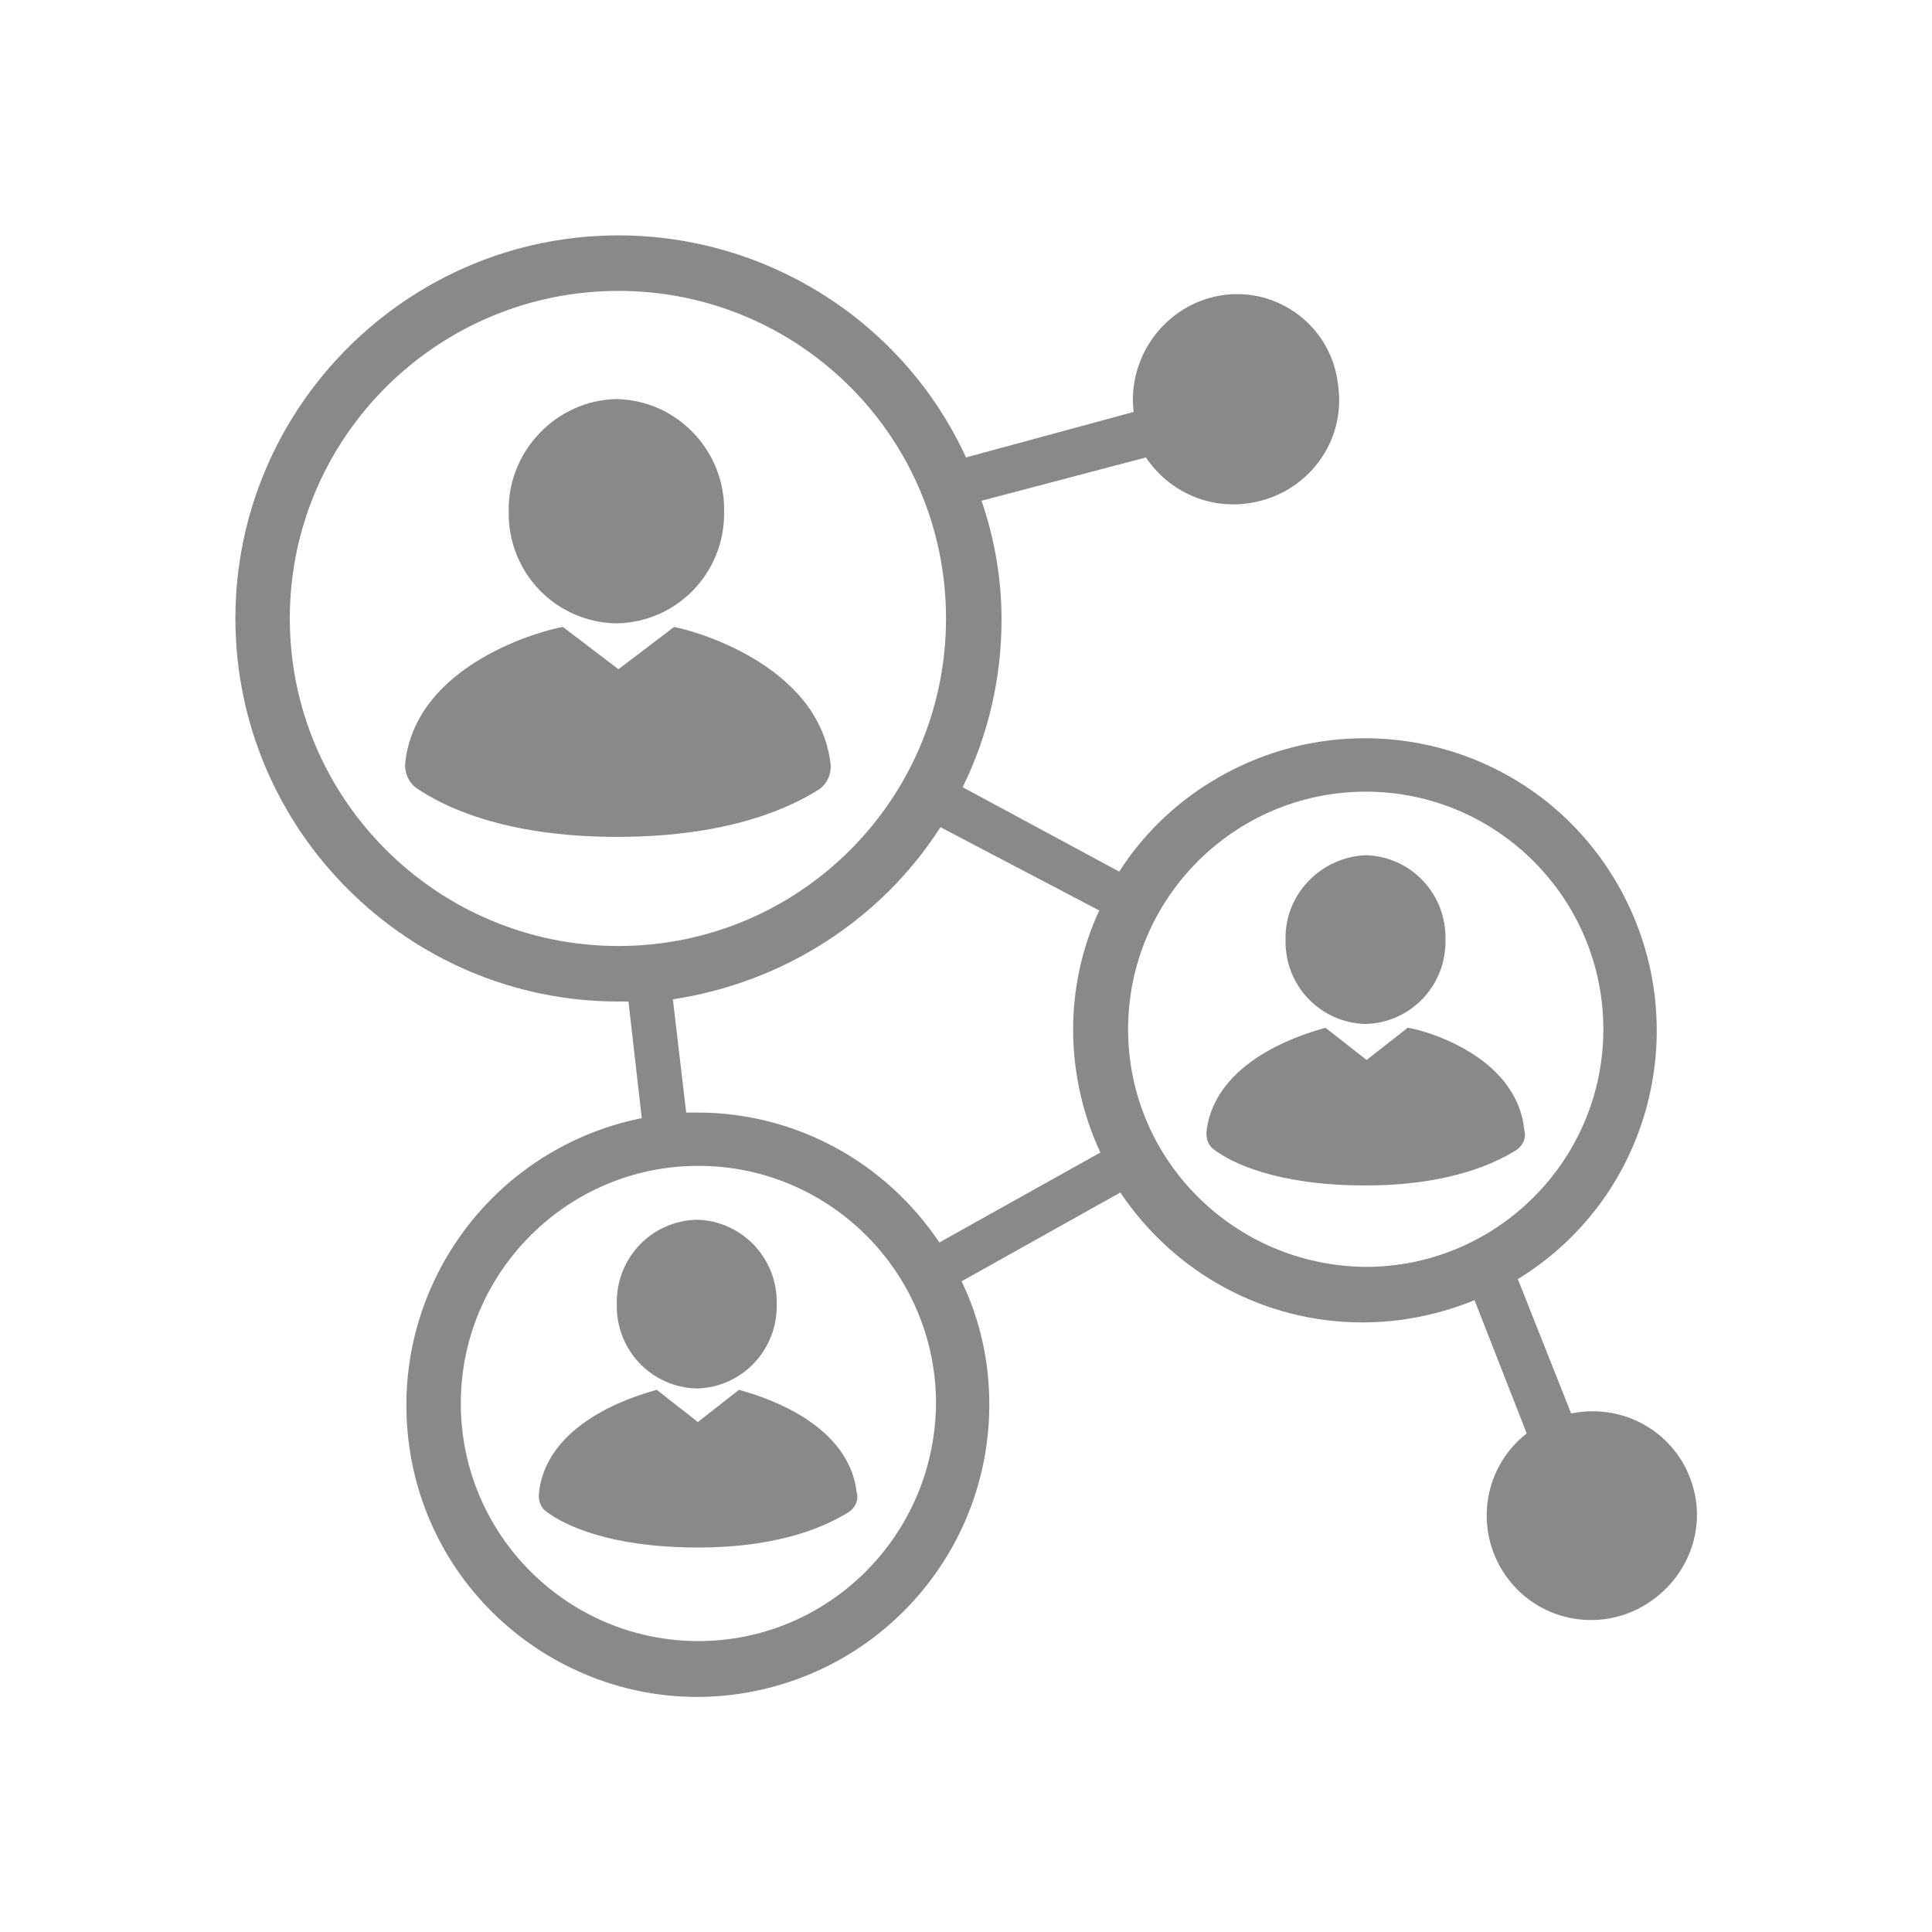
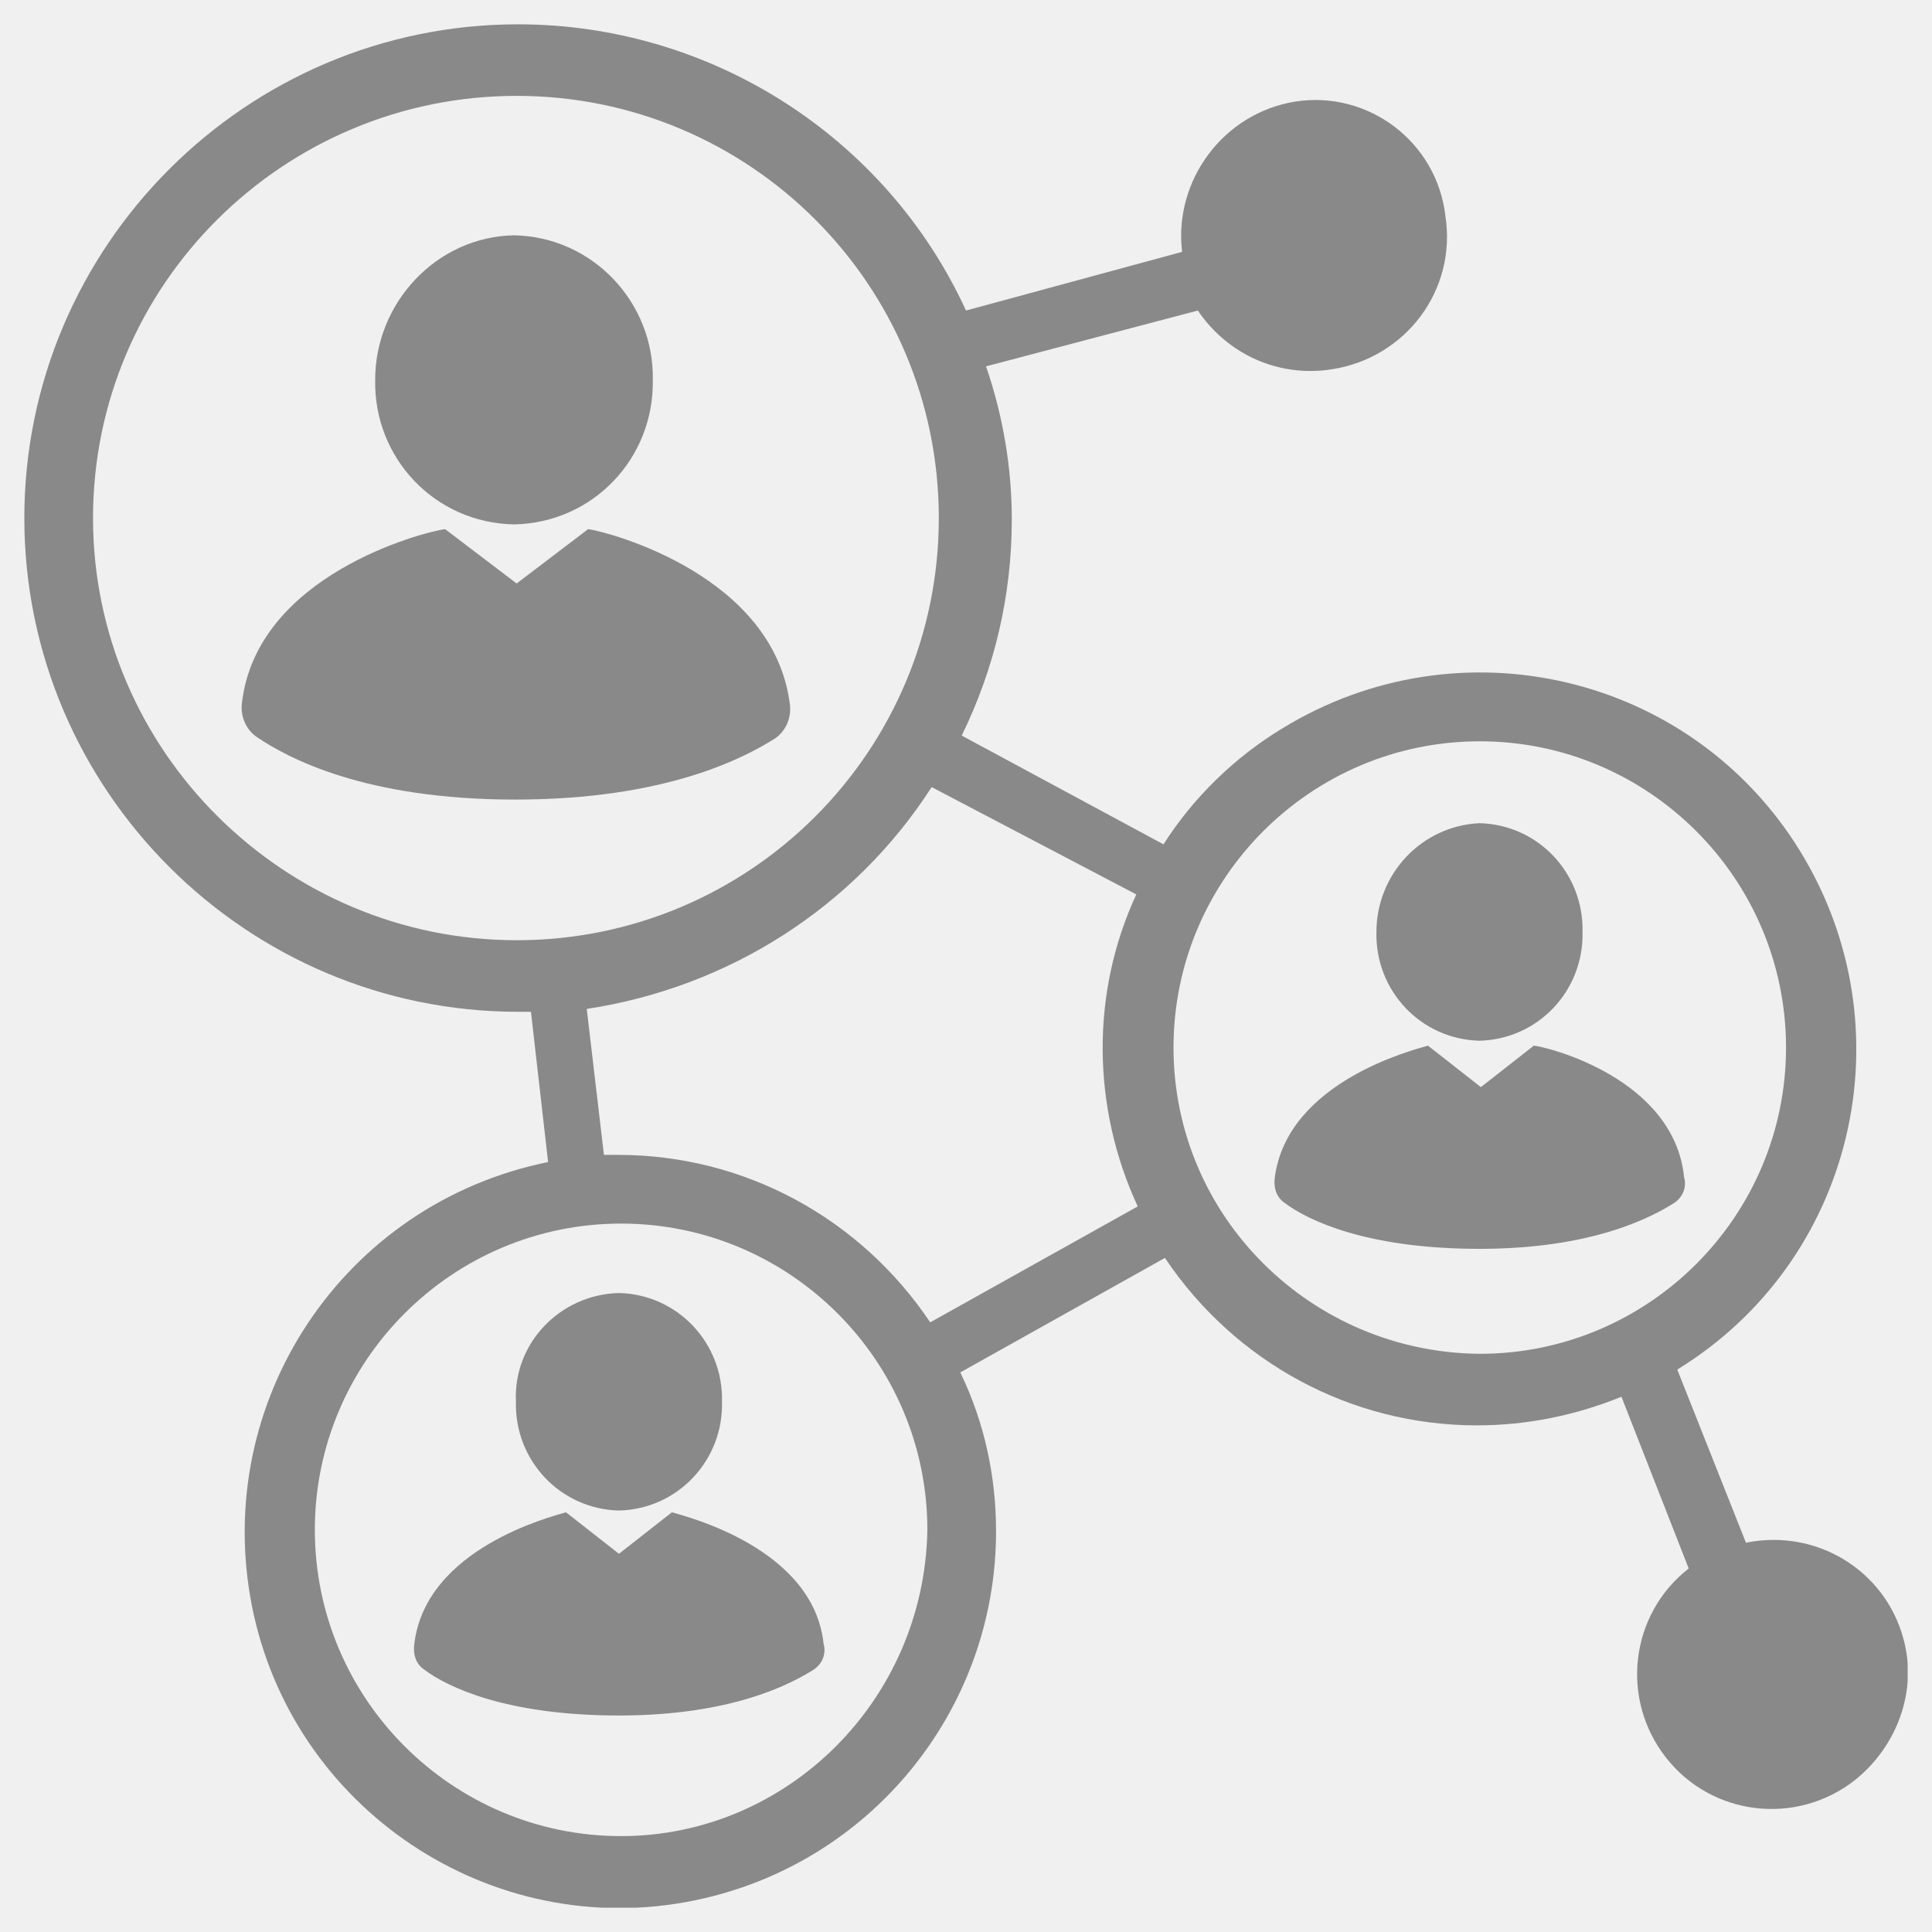
- <svg xmlns="http://www.w3.org/2000/svg" xmlns:xlink="http://www.w3.org/1999/xlink" version="1.1" id="Layer_1" x="0px" y="0px" viewBox="0 0 174 174" style="enable-background:new 0 0 174 174;" xml:space="preserve">
+ <svg xmlns="http://www.w3.org/2000/svg" xmlns:xlink="http://www.w3.org/1999/xlink" version="1.1" id="Layer_1" x="0px" y="0px" viewBox="0 0 135 135" style="enable-background:new 0 0 135 135;" xml:space="preserve">
  <style type="text/css">
- 	.st0{fill:#FFFFFF;}
- 	.st1{clip-path:url(#SVGID_2_);}
- 	.st2{fill:#898989;}
+ 	.st0{clip-path:url(#SVGID_2_);}
+ 	.st1{fill:#898989;}
</style>
-   <g transform="translate(7405 -5418)">
-     <rect x="-7405" y="5418" class="st0" width="174" height="174" />
-     <g transform="translate(-7372 5451)">
+   <g transform="translate(-7372 5451)">
+     <g>
      <g>
        <defs>
-           <rect id="SVGID_1_" x="-11.8" y="-11.8" width="131.7" height="131.6" />
+           <rect id="SVGID_1_" x="7373.6" y="-5449.3" width="131.7" height="131.6" />
        </defs>
        <clipPath id="SVGID_2_">
          <use xlink:href="#SVGID_1_" style="overflow:visible;" />
        </clipPath>
-         <g transform="translate(0 0)" class="st1">
+         <g transform="translate(0 0)" class="st0">
          <g transform="translate(20.315 12.142)">
-             <path class="st2" d="M2.2-9.2C7.7-9.1,12-4.5,11.9,0.9C12,6.4,7.7,10.9,2.2,11c-5.5-0.1-9.8-4.6-9.7-10.1       C-7.6-4.5-3.2-9.1,2.2-9.2" />
+             <path class="st1" d="M7387.6-5446.7c5.5,0.1,9.8,4.7,9.7,10.1c0.1,5.5-4.2,10-9.7,10.1c-5.5-0.1-9.8-4.6-9.7-10.1       C7377.9-5442,7382.2-5446.6,7387.6-5446.7" />
          </g>
          <g transform="translate(12.6 28.971)">
-             <path class="st2" d="M15.1-5.5l-5,3.8l-5-3.8C3.6-5.3-8.1-2.3-9.1,6.7c-0.1,0.9,0.3,1.8,1,2.3c2.2,1.5,7.6,4.4,18.1,4.4       S26,10.5,28.2,9.1c0.7-0.5,1.1-1.4,1-2.3C28.1-2.3,16.4-5.3,15.1-5.5" />
+             <path class="st1" d="M7400.5-5443l-5,3.8l-5-3.8c-1.5,0.2-13.2,3.2-14.2,12.2c-0.1,0.9,0.3,1.8,1,2.3c2.2,1.5,7.6,4.4,18.1,4.4       s16-2.9,18.2-4.3c0.7-0.5,1.1-1.4,1-2.3C7413.5-5439.8,7401.9-5442.8,7400.5-5443" />
          </g>
          <g transform="translate(77.779 45.921)">
-             <path class="st2" d="M12.2-1.9c4.1,0.1,7.3,3.5,7.2,7.6c0.1,4.1-3.1,7.5-7.2,7.6C8.1,13.2,4.9,9.8,5,5.7       C4.9,1.7,8.1-1.7,12.2-1.9" />
+             <path class="st1" d="M7397.6-5439.4c4.1,0.1,7.3,3.5,7.2,7.6c0.1,4.1-3.1,7.5-7.2,7.6c-4.1-0.1-7.3-3.5-7.2-7.6       C7390.4-5435.8,7393.5-5439.2,7397.6-5439.4" />
          </g>
          <g transform="translate(71.978 58.664)">
-             <path class="st2" d="M21.8,0.9l-3.7,2.9l-3.7-2.9c-1,0.3-9.8,2.5-10.7,9.2c-0.1,0.7,0.1,1.4,0.7,1.8c1.6,1.2,5.7,3.2,13.6,3.2       s12-2.2,13.6-3.2c0.6-0.4,0.9-1.1,0.7-1.8C31.6,3.2,22.8,1,21.8,0.9" />
+             <path class="st1" d="M7407.2-5436.6l-3.7,2.9l-3.7-2.9c-1,0.3-9.8,2.5-10.7,9.2c-0.1,0.7,0.1,1.4,0.7,1.8       c1.6,1.2,5.7,3.2,13.6,3.2c7.9,0,12-2.2,13.6-3.2c0.6-0.4,0.9-1.1,0.7-1.8C7417-5434.3,7408.2-5436.5,7407.2-5436.6" />
          </g>
          <g transform="translate(28.251 72.85)">
-             <path class="st2" d="M1.5,4c4.1,0.1,7.3,3.5,7.2,7.6c0.1,4.1-3.1,7.5-7.2,7.6c-4.1-0.1-7.3-3.5-7.2-7.6C-5.8,7.5-2.6,4.1,1.5,4       " />
+             <path class="st1" d="M7387-5433.5c4.1,0.1,7.3,3.5,7.2,7.6c0.1,4.1-3.1,7.5-7.2,7.6c-4.1-0.1-7.3-3.5-7.2-7.6       C7379.6-5430,7382.9-5433.4,7387-5433.5" />
          </g>
          <g transform="translate(22.45 85.472)">
-             <path class="st2" d="M11.1,6.7L7.4,9.6L3.7,6.7C2.7,7-6.1,9.2-6.9,15.9c-0.1,0.7,0.1,1.4,0.7,1.8c1.6,1.2,5.7,3.2,13.6,3.2       s12-2.2,13.6-3.2c0.6-0.4,0.9-1.1,0.7-1.8C20.9,9.2,12.1,7,11.1,6.7" />
+             <path class="st1" d="M7396.5-5430.8l-3.7,2.9l-3.7-2.9c-1,0.3-9.8,2.5-10.6,9.2c-0.1,0.7,0.1,1.4,0.7,1.8       c1.6,1.2,5.7,3.2,13.6,3.2s12-2.2,13.6-3.2c0.6-0.4,0.9-1.1,0.7-1.8C7406.4-5428.3,7397.5-5430.5,7396.5-5430.8" />
          </g>
          <g transform="translate(0 -0.001)">
-             <path class="st2" d="M119.5,101c-1.3-4.8-6.1-7.7-11-6.7l-4.8-12.1c12.4-7.6,16.2-23.8,8.6-36.2c-7.6-12.4-23.8-16.2-36.2-8.6       c-3.3,2-6.2,4.8-8.3,8.1l-14.1-7.6c2.3-4.7,3.5-9.8,3.5-15.1c0-3.6-0.6-7.2-1.8-10.7l14.8-3.9c2.1,3.1,5.7,4.7,9.4,4.1       c5.1-0.8,8.7-5.5,7.9-10.7C86.9-3.6,82.1-7.2,77-6.4c-5,0.8-8.5,5.5-7.9,10.5L54,8.2C48.4-4,36.1-11.8,22.7-11.8       c-19,0-34.5,15.5-34.5,34.5c0,19,15.5,34.5,34.5,34.5h0.9l1.2,10.5C10.5,70.6,1.3,84.4,4.1,98.7c2.8,14.2,16.7,23.5,30.9,20.6       c12.3-2.5,21.1-13.3,21.1-25.8c0-3.8-0.8-7.6-2.5-11.1l14.3-8c4.9,7.3,13,11.7,21.8,11.7c3.5,0,6.9-0.7,10.1-2l4.7,12       c-4.1,3.2-4.8,9.1-1.6,13.2c3.2,4.1,9.1,4.8,13.2,1.6C119.2,108.5,120.5,104.6,119.5,101 M-6.9,22.7C-6.9,6.4,6.4-6.8,22.7-6.8       C39-6.8,52.2,6.4,52.2,22.7C52.2,39,39,52.2,22.7,52.2C6.4,52.2-6.9,39-6.9,22.7 M29.9,114.8c-11.8,0-21.4-9.6-21.4-21.4       c0-11.8,9.6-21.4,21.4-21.4s21.4,9.6,21.4,21.4C51.2,105.3,41.6,114.8,29.9,114.8 M51.6,78.9c-4.9-7.3-13-11.7-21.8-11.7h-1       l-1.2-10.2c9.9-1.5,18.7-7.1,24.1-15.5L66,49c-3.2,6.9-3.1,14.9,0.1,21.8L51.6,78.9z M68.6,59.7c0-11.8,9.6-21.4,21.4-21.4       c11.8,0,21.4,9.6,21.4,21.4c0,11.8-9.6,21.4-21.4,21.4c0,0,0,0,0,0C78.2,81,68.6,71.5,68.6,59.7" />
+             <path class="st1" d="M7505-5336.5c-1.3-4.8-6.1-7.7-11-6.7l-4.8-12.1c12.4-7.6,16.2-23.8,8.6-36.2s-23.8-16.2-36.2-8.6       c-3.3,2-6.2,4.8-8.3,8.1l-14.1-7.6c2.3-4.7,3.5-9.8,3.5-15.1c0-3.6-0.6-7.2-1.8-10.7l14.8-3.9c2.1,3.1,5.7,4.7,9.4,4.1       c5.1-0.8,8.7-5.5,7.9-10.7c-0.6-5.2-5.4-8.8-10.5-8c-5,0.8-8.5,5.5-7.9,10.5l-15.1,4.1c-5.6-12.2-17.9-20-31.3-20       c-19,0-34.5,15.5-34.5,34.5s15.5,34.5,34.5,34.5h0.9l1.2,10.5c-14.3,2.9-23.5,16.7-20.7,31c2.8,14.2,16.7,23.5,30.9,20.6       c12.3-2.5,21.1-13.3,21.1-25.8c0-3.8-0.8-7.6-2.5-11.1l14.3-8c4.9,7.3,13,11.7,21.8,11.7c3.5,0,6.9-0.7,10.1-2l4.7,12       c-4.1,3.2-4.8,9.1-1.6,13.2c3.2,4.1,9.1,4.8,13.2,1.6C7504.6-5329,7506-5332.9,7505-5336.5 M7378.5-5414.8       c0-16.3,13.3-29.5,29.6-29.5c16.3,0,29.5,13.2,29.5,29.5c0,16.3-13.2,29.5-29.5,29.5       C7391.9-5385.3,7378.5-5398.5,7378.5-5414.8 M7415.4-5322.7c-11.8,0-21.4-9.6-21.4-21.4c0-11.8,9.6-21.4,21.4-21.4       c11.8,0,21.4,9.6,21.4,21.4C7436.6-5332.2,7427-5322.7,7415.4-5322.7 M7437-5358.6c-4.9-7.3-13-11.7-21.8-11.7h-1l-1.2-10.2       c9.9-1.5,18.7-7.1,24.1-15.5l14.3,7.5c-3.2,6.9-3.1,14.9,0.1,21.8L7437-5358.6z M7454-5377.8c0-11.8,9.6-21.4,21.4-21.4       c11.8,0,21.4,9.6,21.4,21.4c0,11.8-9.6,21.4-21.4,21.4l0,0C7463.6-5356.5,7454-5366,7454-5377.8" />
          </g>
        </g>
      </g>
    </g>
  </g>
</svg>
